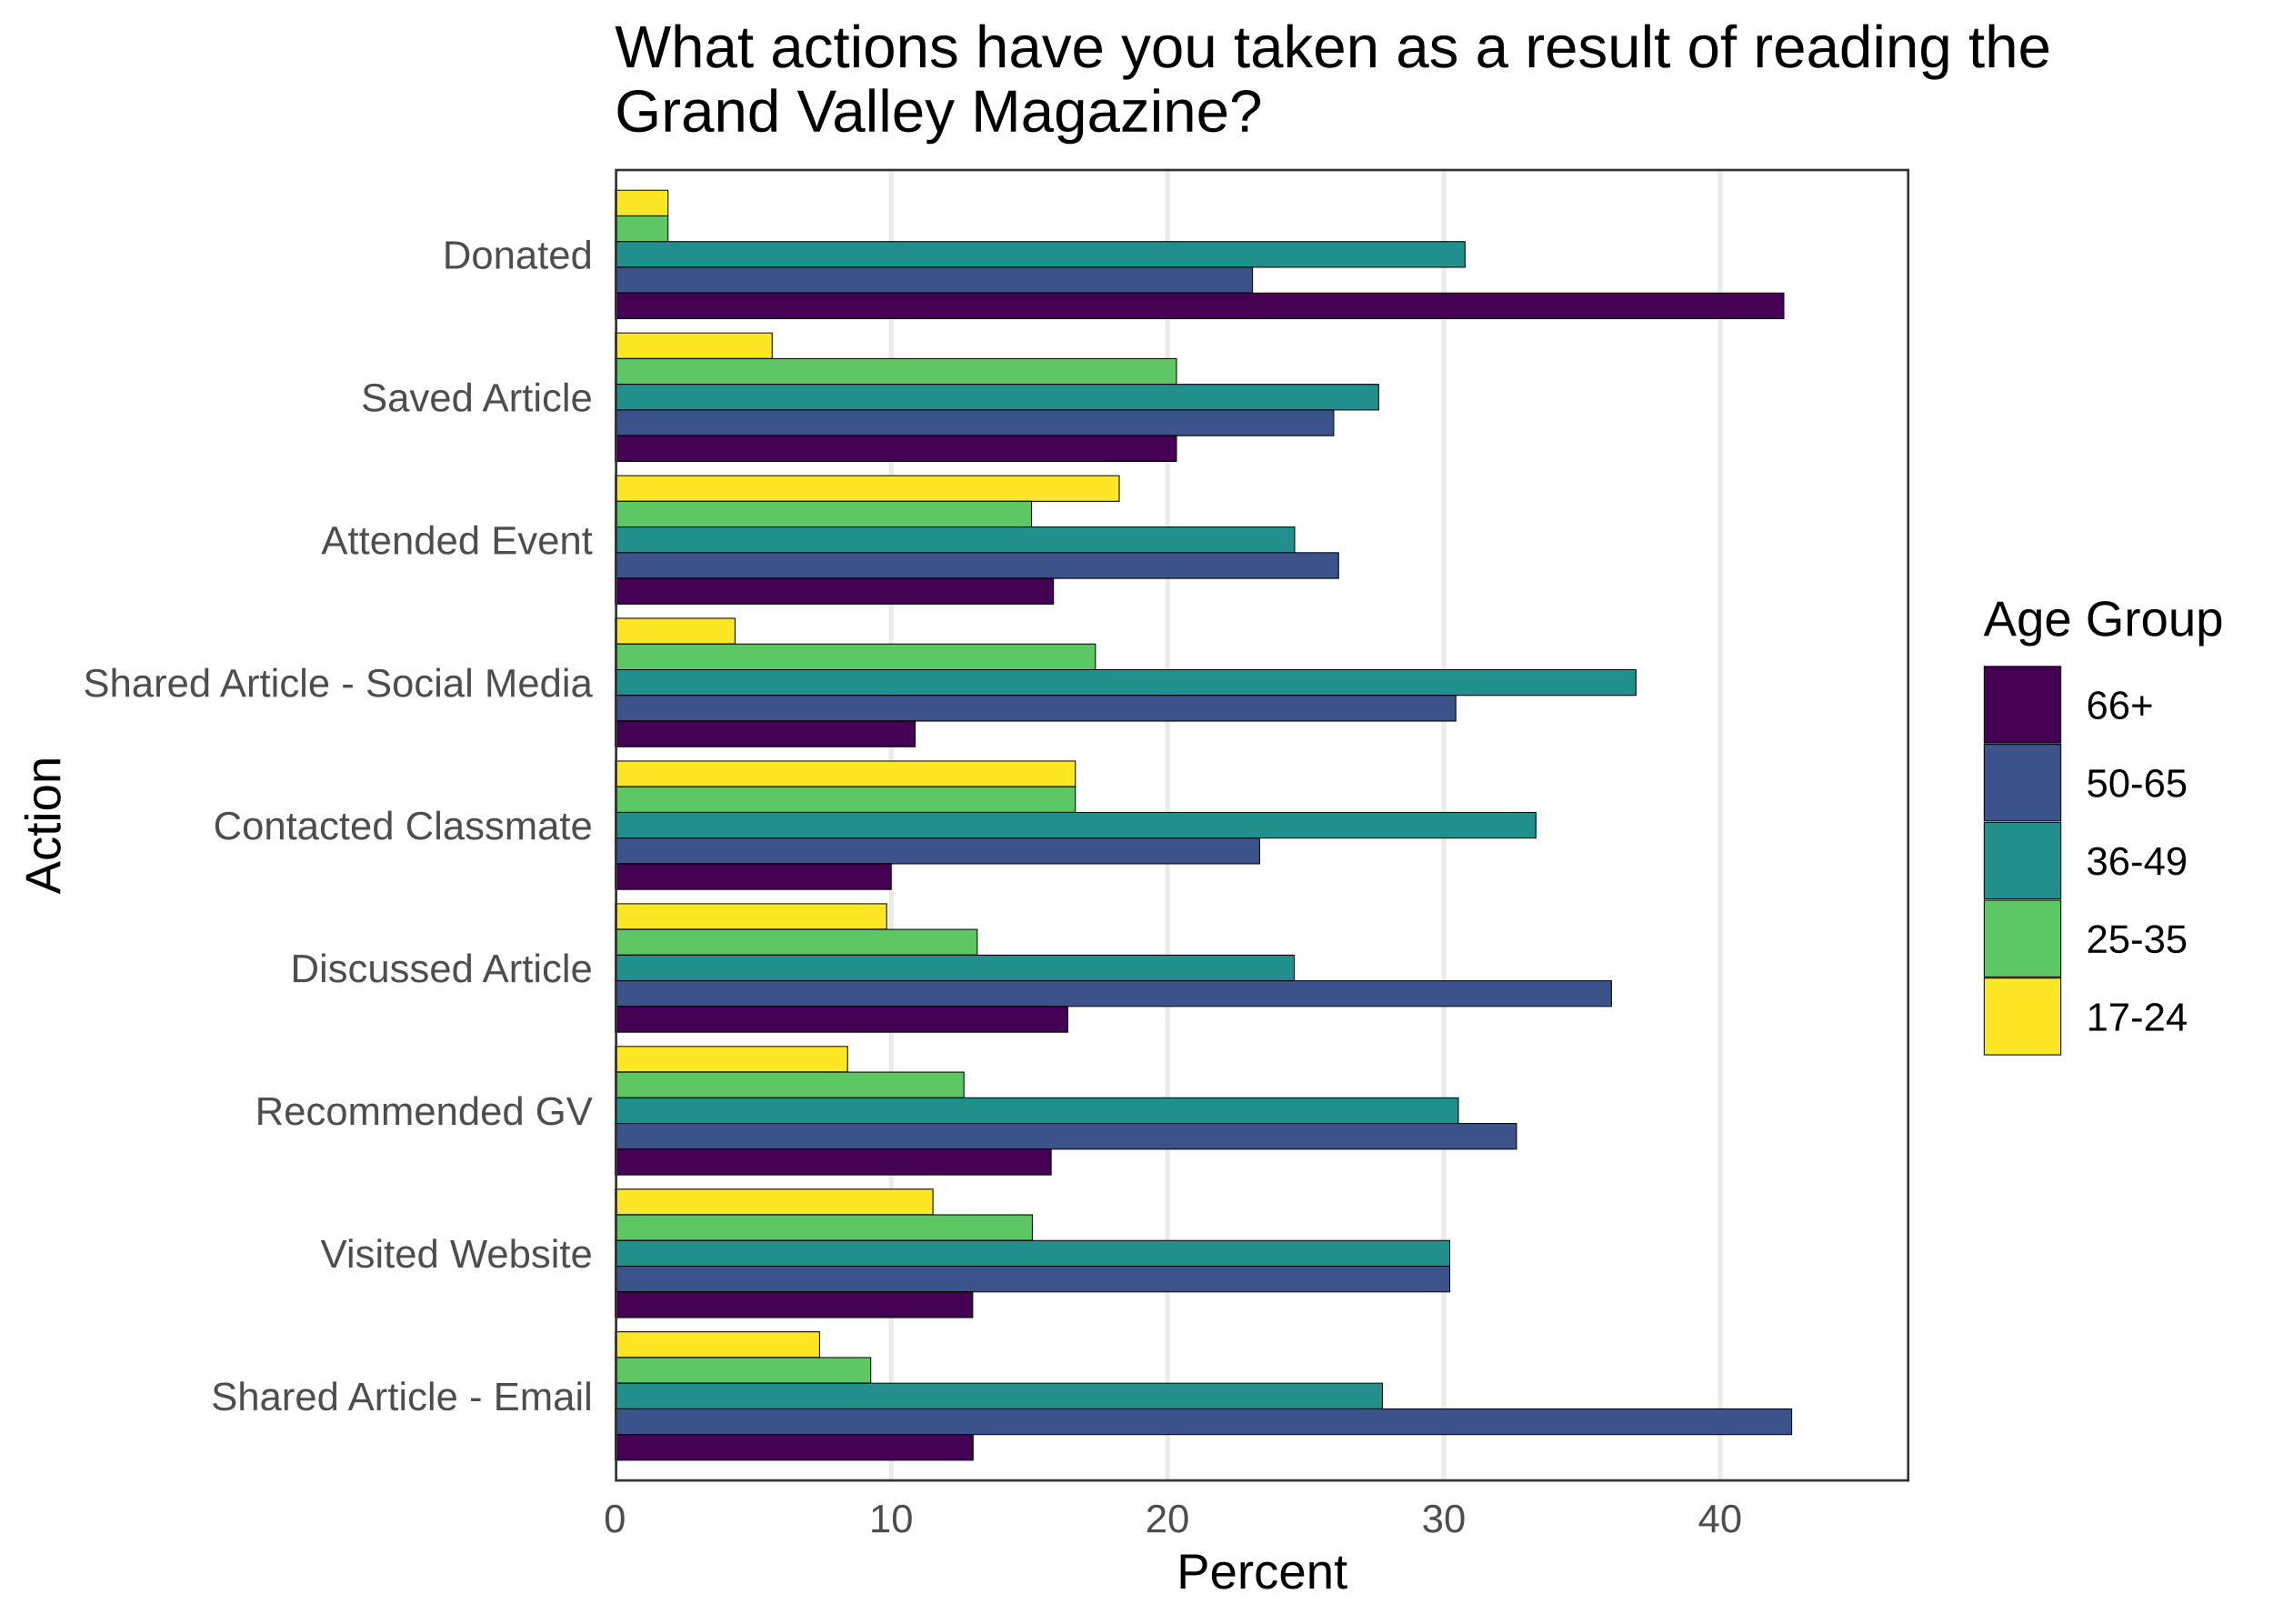
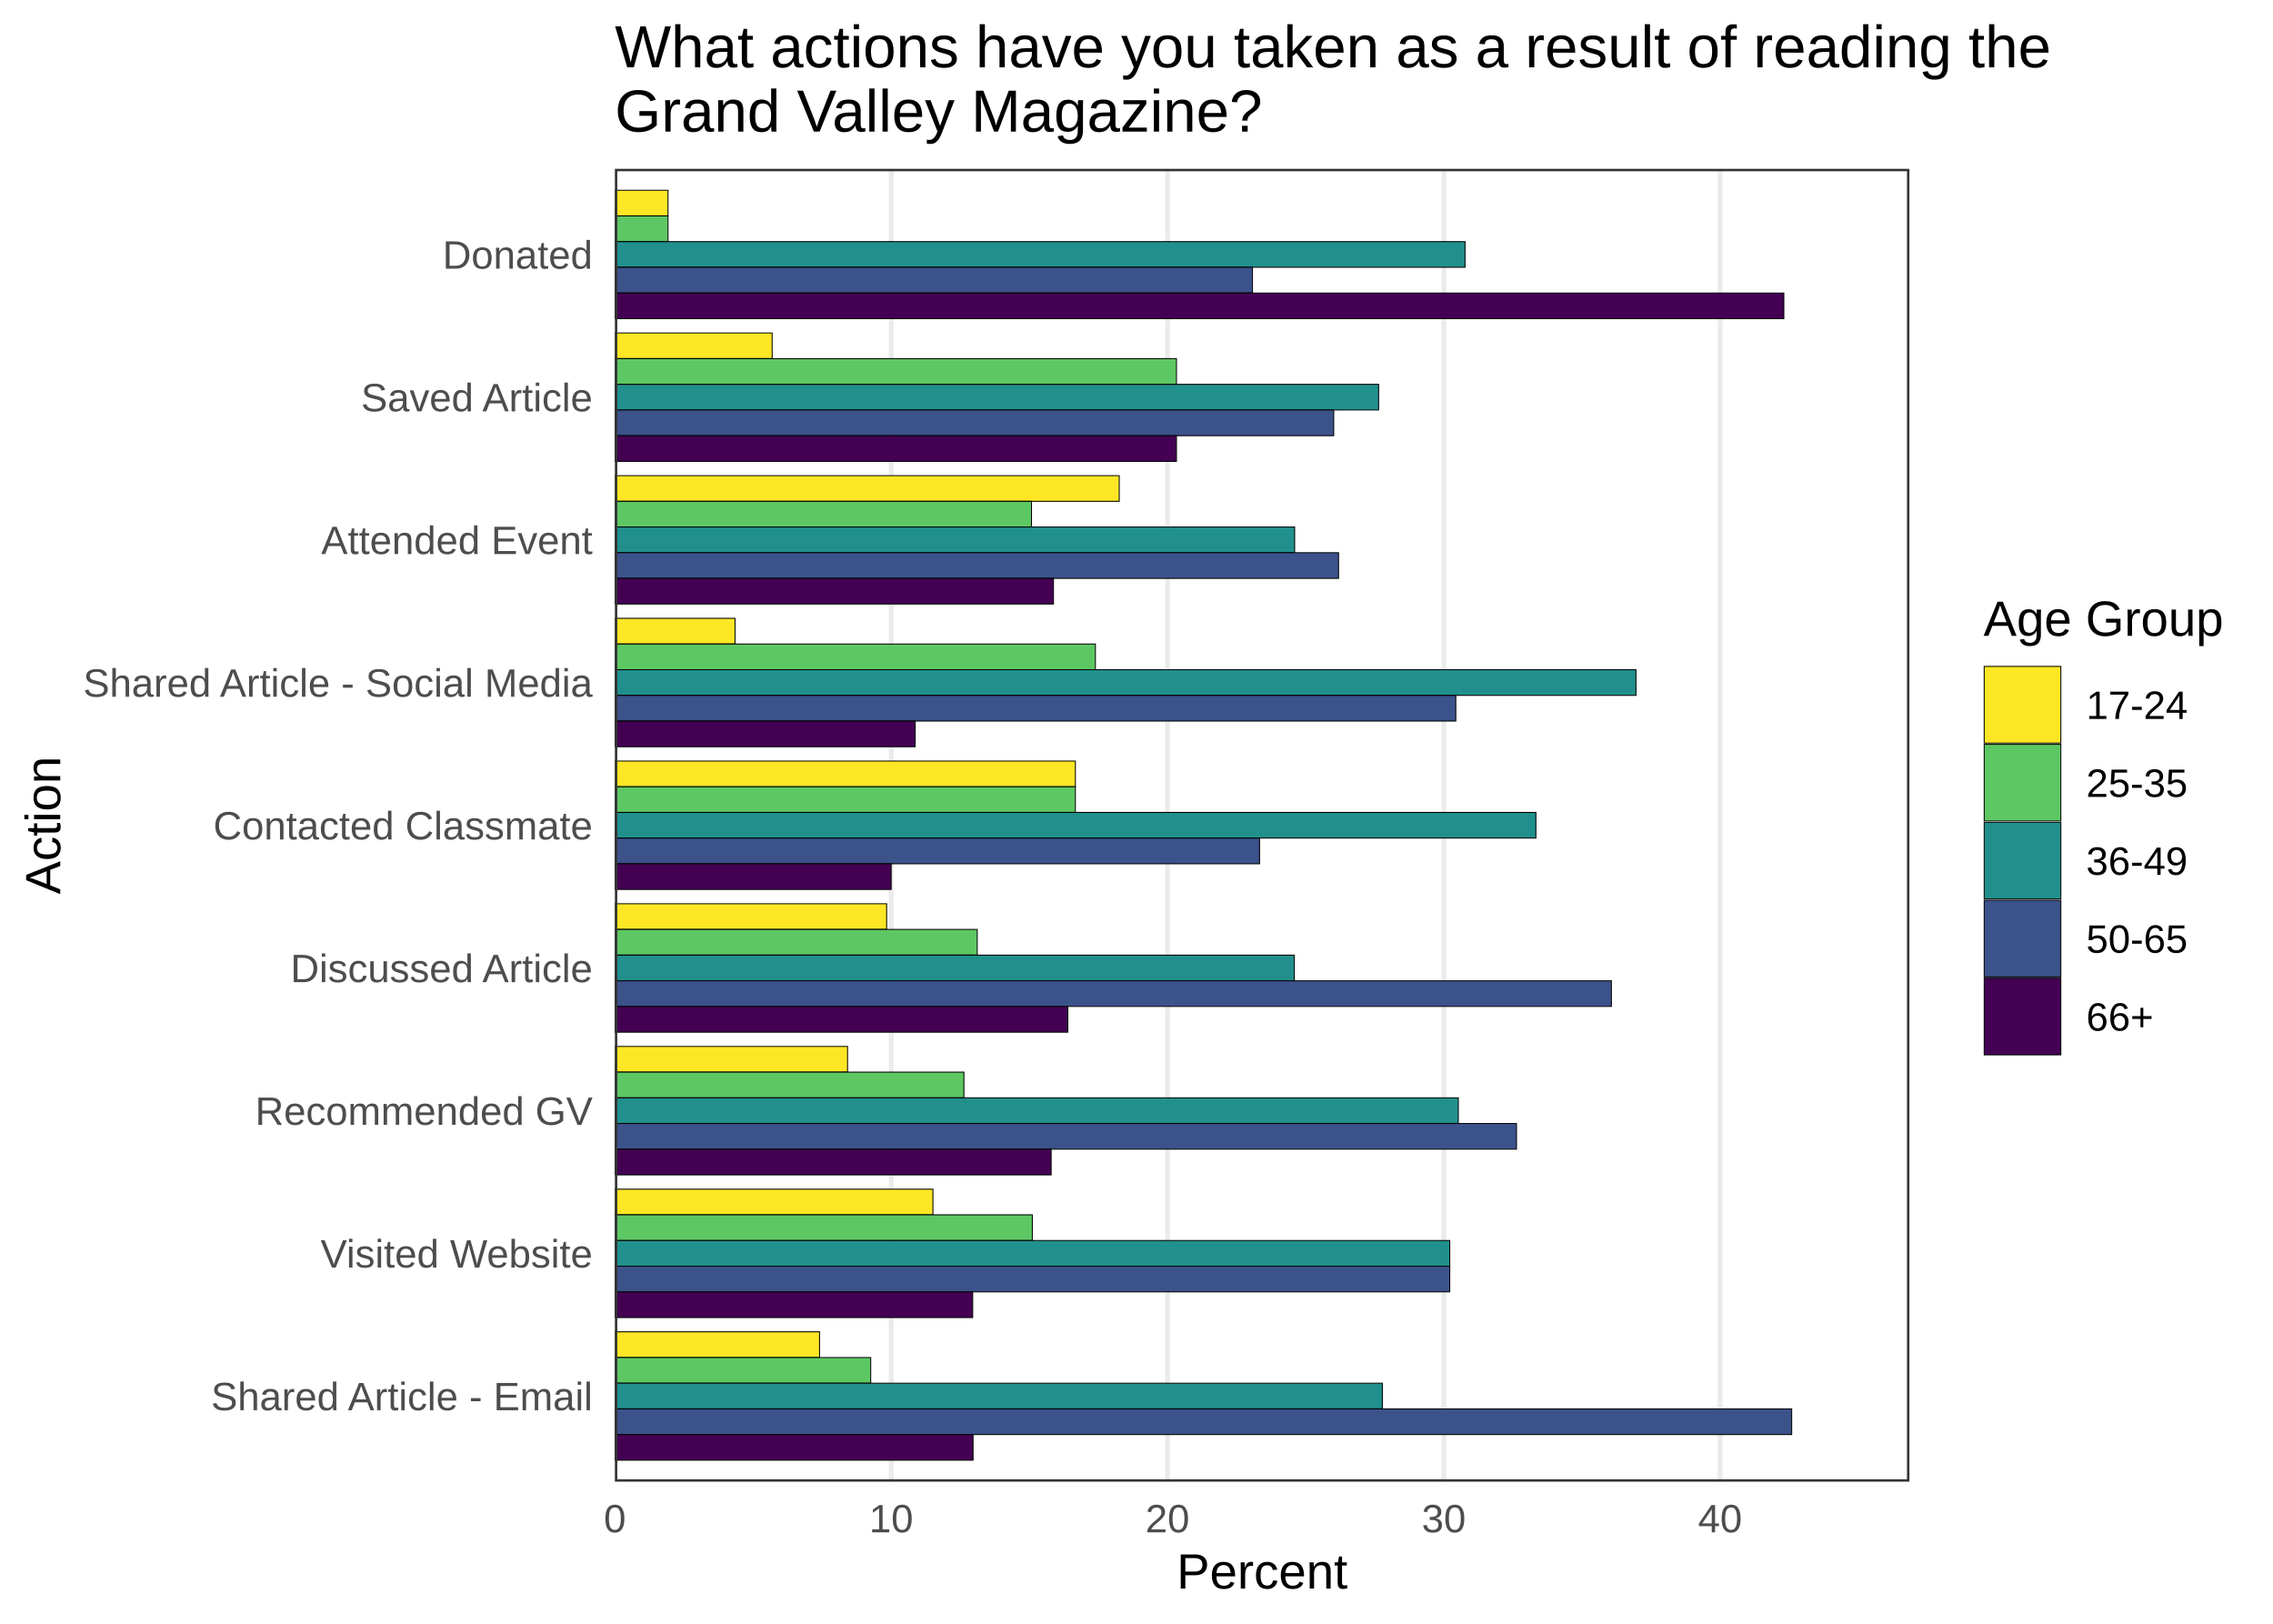
<svg xmlns="http://www.w3.org/2000/svg" class="svglite" width="504.00pt" height="360.00pt" viewBox="0 0 504.00 360.00">
  <defs>
    <style type="text/css">
    .svglite line, .svglite polyline, .svglite polygon, .svglite path, .svglite rect, .svglite circle {
      fill: none;
      stroke: #000000;
      stroke-linecap: round;
      stroke-linejoin: round;
      stroke-miterlimit: 10.00;
    }
    .svglite text {
      white-space: pre;
    }
  </style>
  </defs>
  <rect width="100%" height="100%" style="stroke: none; fill: #FFFFFF;" />
  <defs>
    <clipPath id="cpMC4wMHw1MDQuMDB8MC4wMHwzNjAuMDA=">
      <rect x="0.00" y="0.00" width="504.00" height="360.00" />
    </clipPath>
  </defs>
  <g clip-path="url(#cpMC4wMHw1MDQuMDB8MC4wMHwzNjAuMDA=)">
    <rect x="0.00" y="0.00" width="504.00" height="360.00" style="stroke-width: 1.07; stroke: #FFFFFF; fill: #FFFFFF;" />
  </g>
  <defs>
    <clipPath id="cpMTM2LjM0fDQyMy4zOHwzNy40M3wzMjguNTA=">
      <rect x="136.34" y="37.43" width="287.04" height="291.07" />
    </clipPath>
  </defs>
  <g clip-path="url(#cpMTM2LjM0fDQyMy4zOHwzNy40M3wzMjguNTA=)">
    <rect x="136.34" y="37.43" width="287.04" height="291.07" style="stroke-width: 1.07; stroke: none; fill: #FFFFFF;" />
    <polyline points="136.34,328.50 136.34,37.43 " style="stroke-width: 1.07; stroke: #EBEBEB; stroke-linecap: butt;" />
    <polyline points="197.61,328.50 197.61,37.43 " style="stroke-width: 1.07; stroke: #EBEBEB; stroke-linecap: butt;" />
    <polyline points="258.87,328.50 258.87,37.43 " style="stroke-width: 1.07; stroke: #EBEBEB; stroke-linecap: butt;" />
    <polyline points="320.14,328.50 320.14,37.43 " style="stroke-width: 1.07; stroke: #EBEBEB; stroke-linecap: butt;" />
    <polyline points="381.40,328.50 381.40,37.43 " style="stroke-width: 1.07; stroke: #EBEBEB; stroke-linecap: butt;" />
    <rect x="136.34" y="105.46" width="111.83" height="5.69" style="stroke-width: 0.21; stroke-linecap: butt; stroke-linejoin: miter; fill: #FDE725;" />
    <rect x="136.34" y="168.73" width="102.11" height="5.69" style="stroke-width: 0.21; stroke-linecap: butt; stroke-linejoin: miter; fill: #FDE725;" />
    <rect x="136.34" y="200.37" width="60.26" height="5.69" style="stroke-width: 0.21; stroke-linecap: butt; stroke-linejoin: miter; fill: #FDE725;" />
    <rect x="136.34" y="42.18" width="11.78" height="5.69" style="stroke-width: 0.21; stroke-linecap: butt; stroke-linejoin: miter; fill: #FDE725;" />
    <rect x="136.34" y="232.01" width="51.59" height="5.69" style="stroke-width: 0.21; stroke-linecap: butt; stroke-linejoin: miter; fill: #FDE725;" />
    <rect x="136.34" y="73.82" width="34.87" height="5.69" style="stroke-width: 0.21; stroke-linecap: butt; stroke-linejoin: miter; fill: #FDE725;" />
    <rect x="136.34" y="295.28" width="45.38" height="5.69" style="stroke-width: 0.21; stroke-linecap: butt; stroke-linejoin: miter; fill: #FDE725;" />
    <rect x="136.34" y="137.09" width="26.64" height="5.69" style="stroke-width: 0.21; stroke-linecap: butt; stroke-linejoin: miter; fill: #FDE725;" />
    <rect x="136.34" y="263.65" width="70.52" height="5.69" style="stroke-width: 0.21; stroke-linecap: butt; stroke-linejoin: miter; fill: #FDE725;" />
    <rect x="136.34" y="111.15" width="92.38" height="5.69" style="stroke-width: 0.21; stroke-linecap: butt; stroke-linejoin: miter; fill: #5DC863;" />
    <rect x="136.34" y="174.43" width="102.11" height="5.69" style="stroke-width: 0.21; stroke-linecap: butt; stroke-linejoin: miter; fill: #5DC863;" />
    <rect x="136.34" y="206.06" width="80.35" height="5.69" style="stroke-width: 0.21; stroke-linecap: butt; stroke-linejoin: miter; fill: #5DC863;" />
    <rect x="136.34" y="47.87" width="11.78" height="5.69" style="stroke-width: 0.21; stroke-linecap: butt; stroke-linejoin: miter; fill: #5DC863;" />
    <rect x="136.34" y="237.70" width="77.39" height="5.69" style="stroke-width: 0.21; stroke-linecap: butt; stroke-linejoin: miter; fill: #5DC863;" />
    <rect x="136.34" y="79.51" width="124.52" height="5.69" style="stroke-width: 0.21; stroke-linecap: butt; stroke-linejoin: miter; fill: #5DC863;" />
    <rect x="136.34" y="300.98" width="56.73" height="5.69" style="stroke-width: 0.21; stroke-linecap: butt; stroke-linejoin: miter; fill: #5DC863;" />
    <rect x="136.34" y="142.79" width="106.55" height="5.69" style="stroke-width: 0.21; stroke-linecap: butt; stroke-linejoin: miter; fill: #5DC863;" />
    <rect x="136.34" y="269.34" width="92.56" height="5.69" style="stroke-width: 0.21; stroke-linecap: butt; stroke-linejoin: miter; fill: #5DC863;" />
    <rect x="136.34" y="116.84" width="150.73" height="5.69" style="stroke-width: 0.21; stroke-linecap: butt; stroke-linejoin: miter; fill: #21908C;" />
    <rect x="136.34" y="180.12" width="204.22" height="5.69" style="stroke-width: 0.21; stroke-linecap: butt; stroke-linejoin: miter; fill: #21908C;" />
    <rect x="136.34" y="211.76" width="150.65" height="5.69" style="stroke-width: 0.21; stroke-linecap: butt; stroke-linejoin: miter; fill: #21908C;" />
    <rect x="136.34" y="53.57" width="188.51" height="5.69" style="stroke-width: 0.21; stroke-linecap: butt; stroke-linejoin: miter; fill: #21908C;" />
    <rect x="136.34" y="243.40" width="187.02" height="5.69" style="stroke-width: 0.21; stroke-linecap: butt; stroke-linejoin: miter; fill: #21908C;" />
    <rect x="136.34" y="85.21" width="169.35" height="5.69" style="stroke-width: 0.21; stroke-linecap: butt; stroke-linejoin: miter; fill: #21908C;" />
    <rect x="136.34" y="306.67" width="170.18" height="5.69" style="stroke-width: 0.21; stroke-linecap: butt; stroke-linejoin: miter; fill: #21908C;" />
    <rect x="136.34" y="148.48" width="226.41" height="5.69" style="stroke-width: 0.21; stroke-linecap: butt; stroke-linejoin: miter; fill: #21908C;" />
    <rect x="136.34" y="275.04" width="185.12" height="5.69" style="stroke-width: 0.21; stroke-linecap: butt; stroke-linejoin: miter; fill: #21908C;" />
    <rect x="136.34" y="122.54" width="160.46" height="5.69" style="stroke-width: 0.21; stroke-linecap: butt; stroke-linejoin: miter; fill: #3B528B;" />
    <rect x="136.34" y="185.82" width="142.95" height="5.69" style="stroke-width: 0.21; stroke-linecap: butt; stroke-linejoin: miter; fill: #3B528B;" />
    <rect x="136.34" y="217.45" width="220.96" height="5.69" style="stroke-width: 0.21; stroke-linecap: butt; stroke-linejoin: miter; fill: #3B528B;" />
    <rect x="136.34" y="59.26" width="141.38" height="5.69" style="stroke-width: 0.21; stroke-linecap: butt; stroke-linejoin: miter; fill: #3B528B;" />
    <rect x="136.34" y="249.09" width="199.92" height="5.69" style="stroke-width: 0.21; stroke-linecap: butt; stroke-linejoin: miter; fill: #3B528B;" />
    <rect x="136.34" y="90.90" width="159.39" height="5.69" style="stroke-width: 0.21; stroke-linecap: butt; stroke-linejoin: miter; fill: #3B528B;" />
    <rect x="136.34" y="312.37" width="260.94" height="5.69" style="stroke-width: 0.21; stroke-linecap: butt; stroke-linejoin: miter; fill: #3B528B;" />
    <rect x="136.34" y="154.18" width="186.46" height="5.69" style="stroke-width: 0.21; stroke-linecap: butt; stroke-linejoin: miter; fill: #3B528B;" />
    <rect x="136.34" y="280.73" width="185.12" height="5.69" style="stroke-width: 0.21; stroke-linecap: butt; stroke-linejoin: miter; fill: #3B528B;" />
    <rect x="136.34" y="128.23" width="97.25" height="5.69" style="stroke-width: 0.21; stroke-linecap: butt; stroke-linejoin: miter; fill: #440154;" />
    <rect x="136.34" y="191.51" width="61.26" height="5.69" style="stroke-width: 0.21; stroke-linecap: butt; stroke-linejoin: miter; fill: #440154;" />
    <rect x="136.34" y="223.15" width="100.43" height="5.69" style="stroke-width: 0.21; stroke-linecap: butt; stroke-linejoin: miter; fill: #440154;" />
    <rect x="136.34" y="64.96" width="259.20" height="5.69" style="stroke-width: 0.21; stroke-linecap: butt; stroke-linejoin: miter; fill: #440154;" />
    <rect x="136.34" y="254.79" width="96.73" height="5.69" style="stroke-width: 0.21; stroke-linecap: butt; stroke-linejoin: miter; fill: #440154;" />
    <rect x="136.34" y="96.60" width="124.52" height="5.69" style="stroke-width: 0.21; stroke-linecap: butt; stroke-linejoin: miter; fill: #440154;" />
    <rect x="136.34" y="318.06" width="79.42" height="5.69" style="stroke-width: 0.21; stroke-linecap: butt; stroke-linejoin: miter; fill: #440154;" />
    <rect x="136.34" y="159.87" width="66.59" height="5.69" style="stroke-width: 0.21; stroke-linecap: butt; stroke-linejoin: miter; fill: #440154;" />
    <rect x="136.34" y="286.43" width="79.34" height="5.69" style="stroke-width: 0.21; stroke-linecap: butt; stroke-linejoin: miter; fill: #440154;" />
    <rect x="136.34" y="37.43" width="287.04" height="291.07" style="stroke-width: 1.07; stroke: #333333;" />
  </g>
  <g clip-path="url(#cpMC4wMHw1MDQuMDB8MC4wMHwzNjAuMDA=)">
    <text x="131.41" y="312.67" text-anchor="end" style="font-size: 8.80px;fill: #4D4D4D; font-family: &quot;Arial&quot;;" textLength="84.61px" lengthAdjust="spacingAndGlyphs">Shared Article - Email</text>
    <text x="131.41" y="281.03" text-anchor="end" style="font-size: 8.80px;fill: #4D4D4D; font-family: &quot;Arial&quot;;" textLength="60.33px" lengthAdjust="spacingAndGlyphs">Visited Website</text>
    <text x="131.41" y="249.39" text-anchor="end" style="font-size: 8.80px;fill: #4D4D4D; font-family: &quot;Arial&quot;;" textLength="74.84px" lengthAdjust="spacingAndGlyphs">Recommended GV</text>
    <text x="131.41" y="217.76" text-anchor="end" style="font-size: 8.80px;fill: #4D4D4D; font-family: &quot;Arial&quot;;" textLength="67.00px" lengthAdjust="spacingAndGlyphs">Discussed Article</text>
    <text x="131.41" y="186.12" text-anchor="end" style="font-size: 8.80px;fill: #4D4D4D; font-family: &quot;Arial&quot;;" textLength="84.14px" lengthAdjust="spacingAndGlyphs">Contacted Classmate</text>
    <text x="131.41" y="154.48" text-anchor="end" style="font-size: 8.80px;fill: #4D4D4D; font-family: &quot;Arial&quot;;" textLength="113.00px" lengthAdjust="spacingAndGlyphs">Shared Article - Social Media</text>
    <text x="131.41" y="122.84" text-anchor="end" style="font-size: 8.80px;fill: #4D4D4D; font-family: &quot;Arial&quot;;" textLength="60.20px" lengthAdjust="spacingAndGlyphs">Attended Event</text>
    <text x="131.41" y="91.20" text-anchor="end" style="font-size: 8.80px;fill: #4D4D4D; font-family: &quot;Arial&quot;;" textLength="51.36px" lengthAdjust="spacingAndGlyphs">Saved Article</text>
    <text x="131.41" y="59.57" text-anchor="end" style="font-size: 8.80px;fill: #4D4D4D; font-family: &quot;Arial&quot;;" textLength="33.28px" lengthAdjust="spacingAndGlyphs">Donated</text>
    <text x="136.34" y="339.74" text-anchor="middle" style="font-size: 8.80px;fill: #4D4D4D; font-family: &quot;Arial&quot;;" textLength="4.90px" lengthAdjust="spacingAndGlyphs">0</text>
    <text x="197.61" y="339.74" text-anchor="middle" style="font-size: 8.80px;fill: #4D4D4D; font-family: &quot;Arial&quot;;" textLength="9.79px" lengthAdjust="spacingAndGlyphs">10</text>
    <text x="258.87" y="339.74" text-anchor="middle" style="font-size: 8.80px;fill: #4D4D4D; font-family: &quot;Arial&quot;;" textLength="9.79px" lengthAdjust="spacingAndGlyphs">20</text>
    <text x="320.14" y="339.74" text-anchor="middle" style="font-size: 8.80px;fill: #4D4D4D; font-family: &quot;Arial&quot;;" textLength="9.79px" lengthAdjust="spacingAndGlyphs">30</text>
    <text x="381.40" y="339.74" text-anchor="middle" style="font-size: 8.80px;fill: #4D4D4D; font-family: &quot;Arial&quot;;" textLength="9.79px" lengthAdjust="spacingAndGlyphs">40</text>
    <text x="279.86" y="352.20" text-anchor="middle" style="font-size: 11.00px; font-family: &quot;Arial&quot;;" textLength="37.92px" lengthAdjust="spacingAndGlyphs">Percent</text>
    <text transform="translate(13.36,182.97) rotate(-90)" text-anchor="middle" style="font-size: 11.00px; font-family: &quot;Arial&quot;;" textLength="30.58px" lengthAdjust="spacingAndGlyphs">Action</text>
    <rect x="434.34" y="126.45" width="64.18" height="113.03" style="stroke-width: 1.07; stroke: none; fill: #FFFFFF;" />
    <text x="439.82" y="140.97" style="font-size: 11.00px; font-family: &quot;Arial&quot;;" textLength="53.22px" lengthAdjust="spacingAndGlyphs">Age Group</text>
    <rect x="439.82" y="147.61" width="17.28" height="17.28" style="stroke-width: 1.07; stroke: none; fill: #FFFFFF;" />
-     <rect x="439.96" y="147.75" width="17.00" height="17.00" style="stroke-width: 0.21; stroke-linecap: butt; stroke-linejoin: miter; fill: #440154;" />
+     <rect x="439.96" y="147.75" width="17.00" height="17.00" style="stroke-width: 0.21; stroke-linecap: butt; stroke-linejoin: miter; fill: #FDE725;" />
    <rect x="439.82" y="164.89" width="17.28" height="17.28" style="stroke-width: 1.07; stroke: none; fill: #FFFFFF;" />
-     <rect x="439.96" y="165.03" width="17.00" height="17.00" style="stroke-width: 0.21; stroke-linecap: butt; stroke-linejoin: miter; fill: #3B528B;" />
+     <rect x="439.96" y="165.03" width="17.00" height="17.00" style="stroke-width: 0.21; stroke-linecap: butt; stroke-linejoin: miter; fill: #5DC863;" />
    <rect x="439.82" y="182.17" width="17.28" height="17.28" style="stroke-width: 1.07; stroke: none; fill: #FFFFFF;" />
    <rect x="439.96" y="182.31" width="17.00" height="17.00" style="stroke-width: 0.21; stroke-linecap: butt; stroke-linejoin: miter; fill: #21908C;" />
    <rect x="439.82" y="199.45" width="17.28" height="17.28" style="stroke-width: 1.07; stroke: none; fill: #FFFFFF;" />
-     <rect x="439.96" y="199.59" width="17.00" height="17.00" style="stroke-width: 0.21; stroke-linecap: butt; stroke-linejoin: miter; fill: #5DC863;" />
+     <rect x="439.96" y="199.59" width="17.00" height="17.00" style="stroke-width: 0.21; stroke-linecap: butt; stroke-linejoin: miter; fill: #3B528B;" />
    <rect x="439.82" y="216.73" width="17.28" height="17.28" style="stroke-width: 1.07; stroke: none; fill: #FFFFFF;" />
-     <rect x="439.96" y="216.87" width="17.00" height="17.00" style="stroke-width: 0.21; stroke-linecap: butt; stroke-linejoin: miter; fill: #FDE725;" />
-     <text x="462.58" y="159.40" style="font-size: 8.80px; font-family: &quot;Arial&quot;;" textLength="14.93px" lengthAdjust="spacingAndGlyphs">66+</text>
-     <text x="462.58" y="176.68" style="font-size: 8.80px; font-family: &quot;Arial&quot;;" textLength="22.51px" lengthAdjust="spacingAndGlyphs">50-65</text>
+     <rect x="439.96" y="216.87" width="17.00" height="17.00" style="stroke-width: 0.21; stroke-linecap: butt; stroke-linejoin: miter; fill: #440154;" />
+     <text x="462.58" y="159.40" style="font-size: 8.80px; font-family: &quot;Arial&quot;;" textLength="22.51px" lengthAdjust="spacingAndGlyphs">17-24</text>
+     <text x="462.58" y="176.68" style="font-size: 8.80px; font-family: &quot;Arial&quot;;" textLength="22.51px" lengthAdjust="spacingAndGlyphs">25-35</text>
    <text x="462.58" y="193.96" style="font-size: 8.80px; font-family: &quot;Arial&quot;;" textLength="22.51px" lengthAdjust="spacingAndGlyphs">36-49</text>
-     <text x="462.58" y="211.24" style="font-size: 8.80px; font-family: &quot;Arial&quot;;" textLength="22.51px" lengthAdjust="spacingAndGlyphs">25-35</text>
-     <text x="462.58" y="228.52" style="font-size: 8.80px; font-family: &quot;Arial&quot;;" textLength="22.51px" lengthAdjust="spacingAndGlyphs">17-24</text>
+     <text x="462.58" y="211.24" style="font-size: 8.80px; font-family: &quot;Arial&quot;;" textLength="22.51px" lengthAdjust="spacingAndGlyphs">50-65</text>
+     <text x="462.58" y="228.52" style="font-size: 8.80px; font-family: &quot;Arial&quot;;" textLength="14.93px" lengthAdjust="spacingAndGlyphs">66+</text>
    <text x="136.34" y="14.93" style="font-size: 13.20px; font-family: &quot;Arial&quot;;" textLength="321.91px" lengthAdjust="spacingAndGlyphs">What actions have you taken as a result of reading the </text>
    <text x="136.34" y="29.18" style="font-size: 13.20px; font-family: &quot;Arial&quot;;" textLength="143.47px" lengthAdjust="spacingAndGlyphs">Grand Valley Magazine?</text>
  </g>
</svg>
